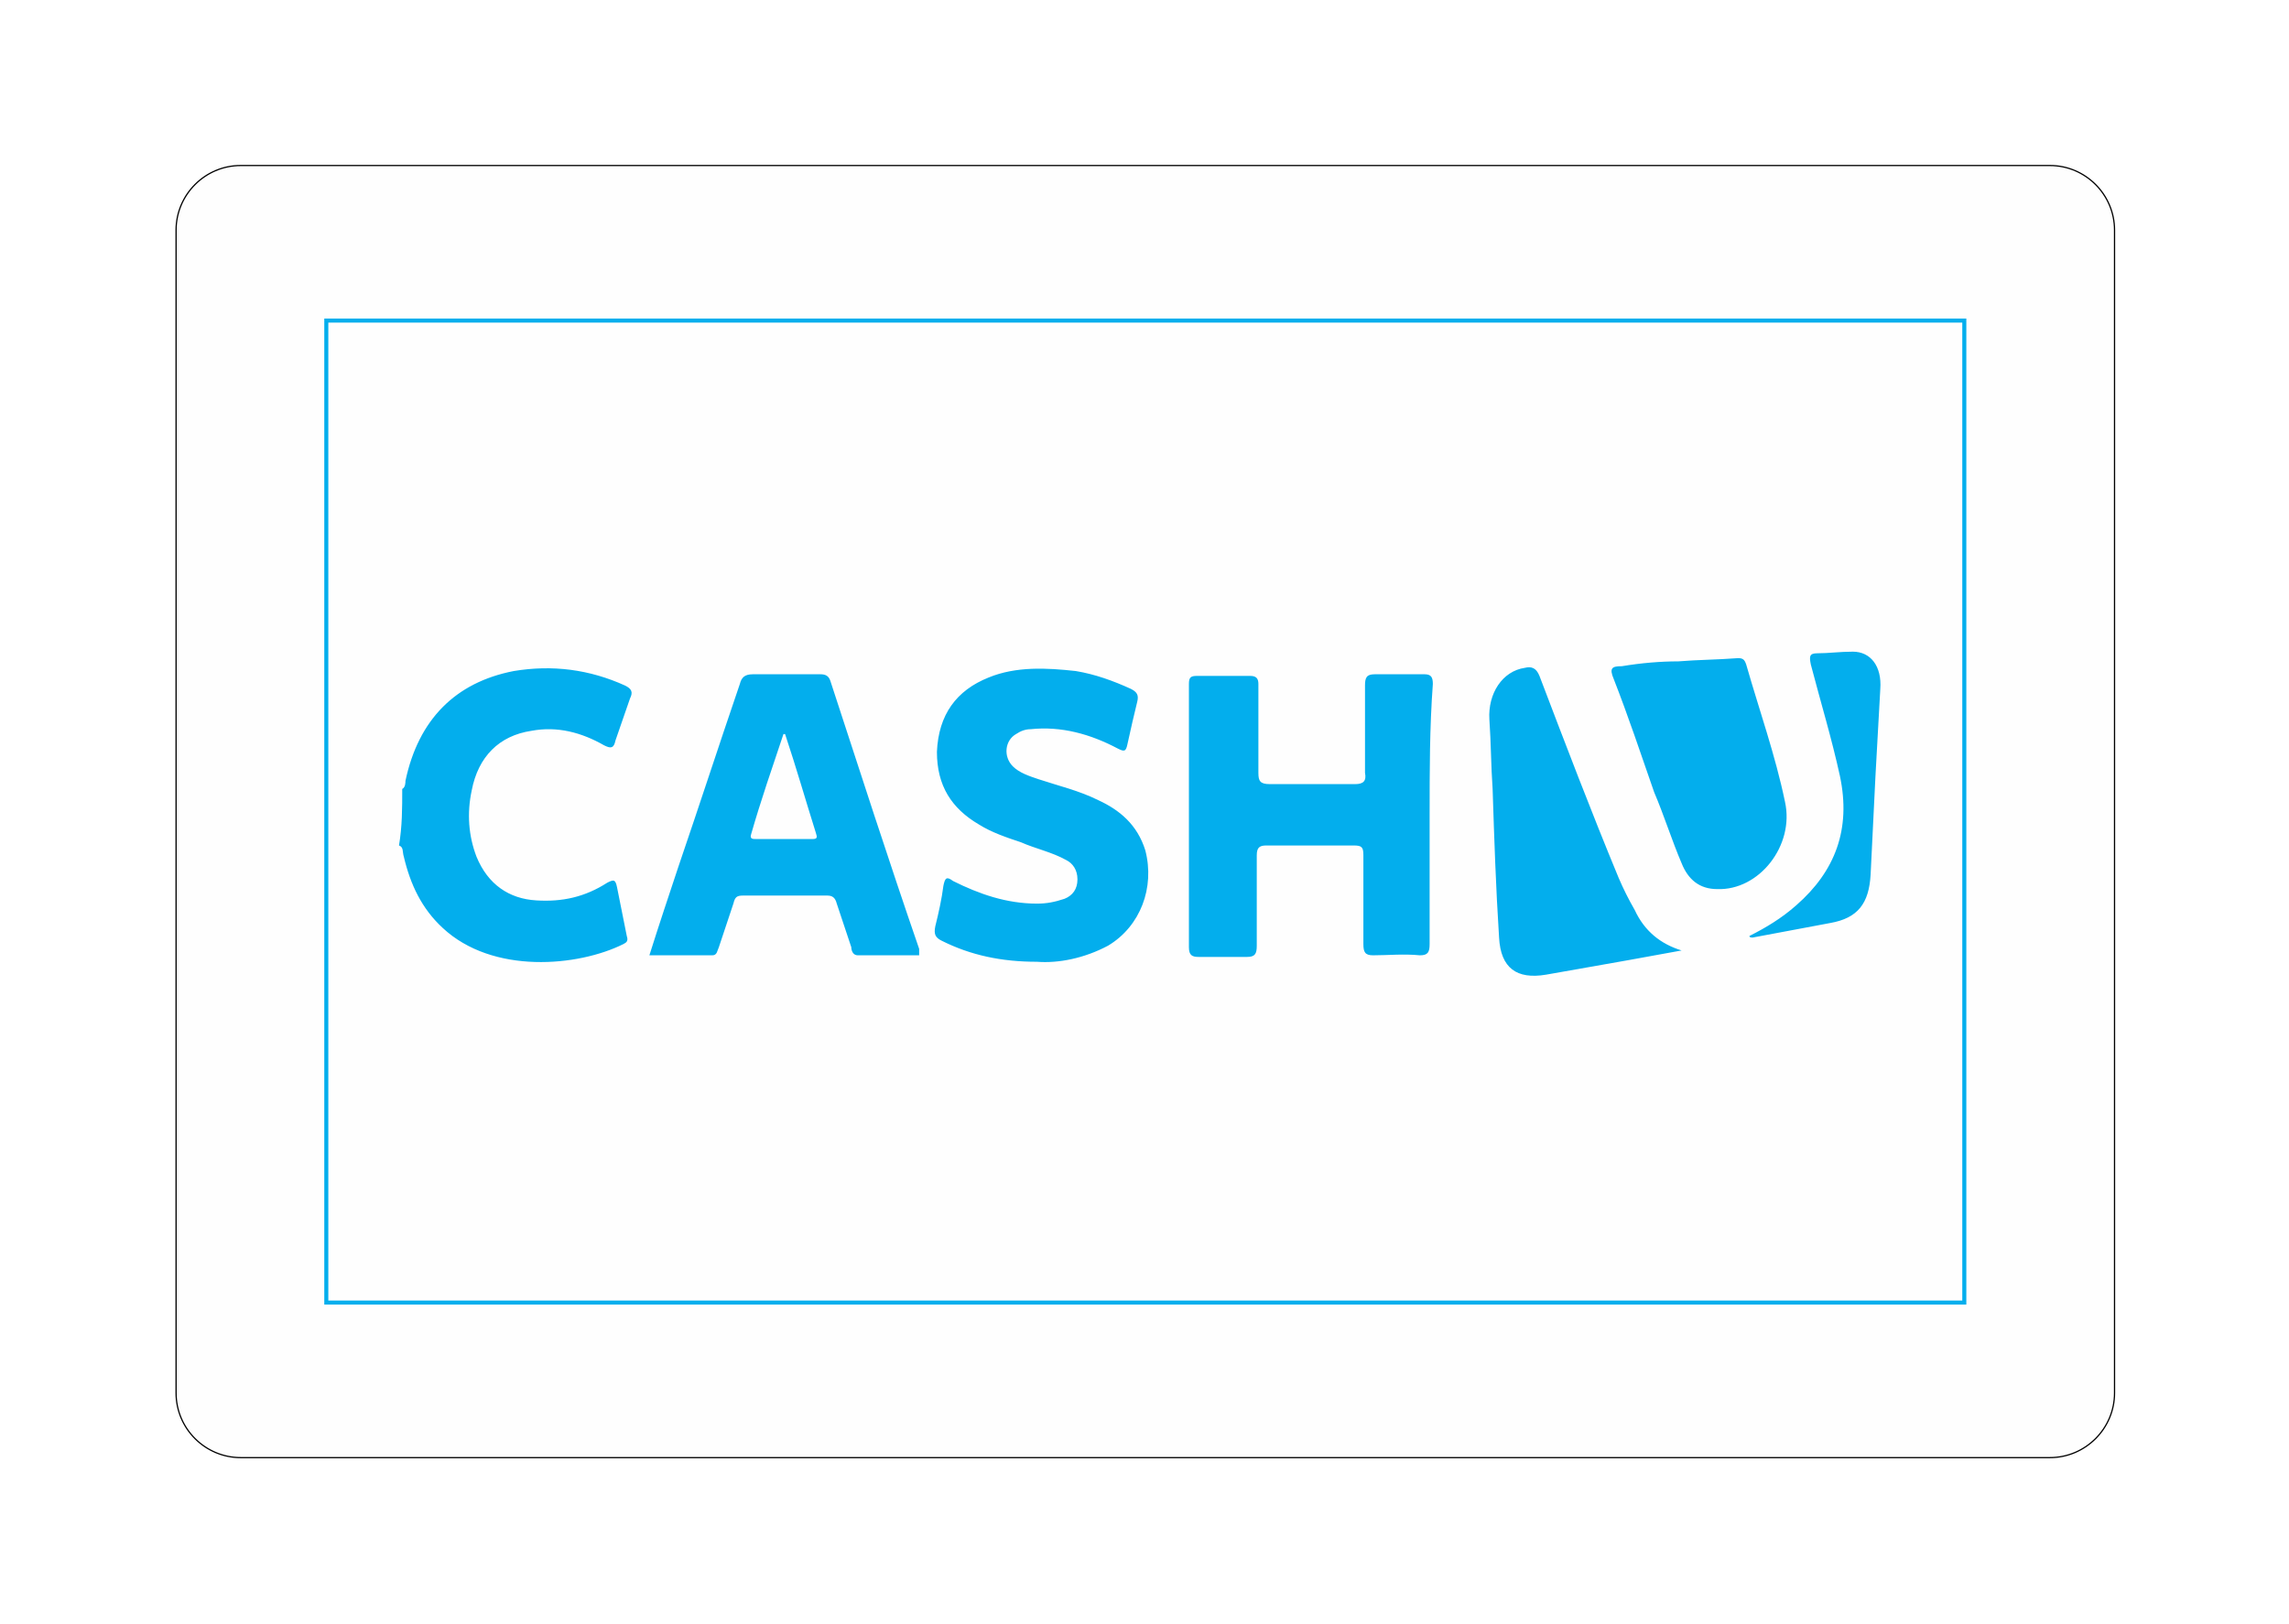
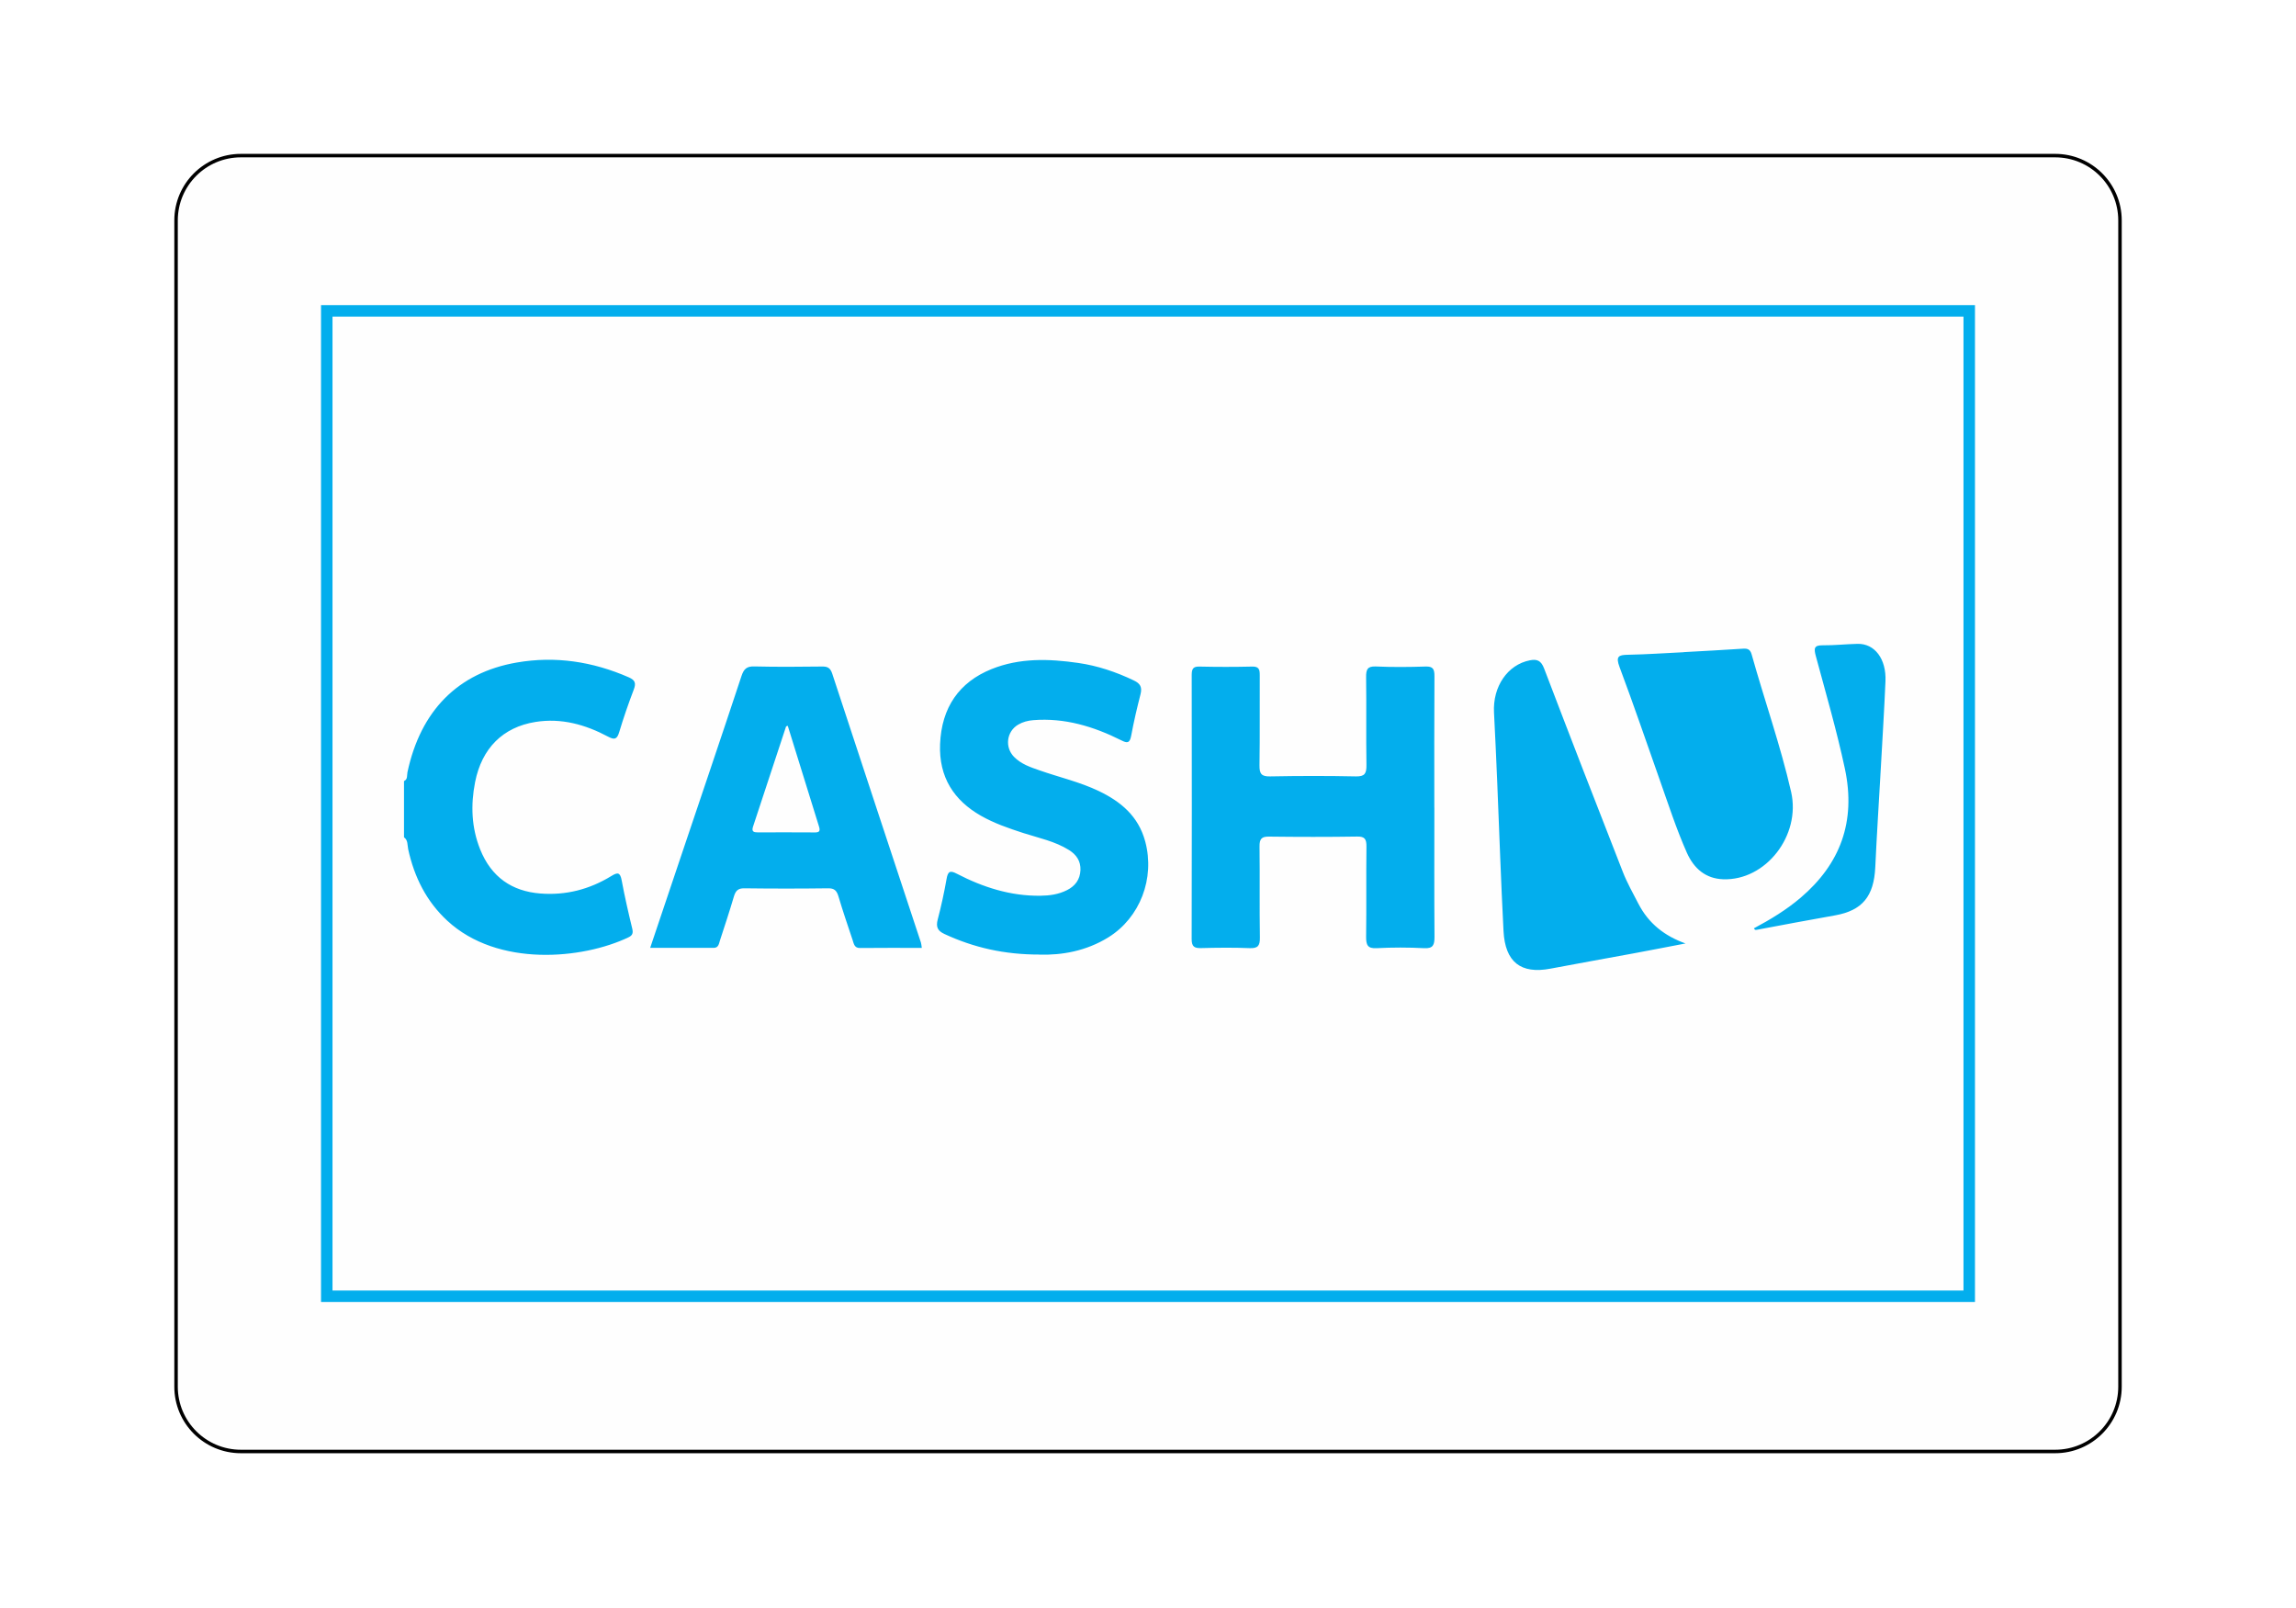
- <svg xmlns="http://www.w3.org/2000/svg" version="1.1" id="Ebene_1" x="0px" y="0px" viewBox="0 0 141.7 99.2" style="enable-background:new 0 0 141.7 99.2;" xml:space="preserve" width="141" height="100">
+ <svg xmlns="http://www.w3.org/2000/svg" xml:space="preserve" width="50mm" height="35mm" style="shape-rendering:geometricPrecision; text-rendering:geometricPrecision; image-rendering:optimizeQuality; fill-rule:evenodd; clip-rule:evenodd" viewBox="0 0 50 35">
+   <defs>
+     <style type="text/css">
+    
+     .str0 {stroke:black;stroke-width:0.076}
+     .str1 {stroke:#03AEED;stroke-width:0.25}
+     .fil2 {fill:none}
+     .fil0 {fill:#FEFEFE;fill-rule:nonzero}
+     .fil1 {fill:#03AEED;fill-rule:nonzero}
+    
+   </style>
+   </defs>
  <g id="Layer_x0020_1">
-     <path style="fill:#FEFEFE;stroke:#000000;stroke-width:7.620000e-02;" d="M14.9,9.6h112c2.2,0,4,1.8,4,4v72c0,2.2-1.8,4-4,4h-112c-2.2,0-4-1.8-4-4v-72C10.9,11.4,12.7,9.6,14.9,9.6z" />
+     <path class="fil0 str0" d="M5.245 3.389l39.511 0c0.779,0 1.411,0.632 1.411,1.411l0 25.4c0,0.779 -0.632,1.411 -1.411,1.411l-39.511 0c-0.779,0 -1.411,-0.632 -1.411,-1.411l0 -25.4c0,-0.779 0.632,-1.411 1.411,-1.411z" />
    <g id="_493931304">
-       <path id="_301275448" style="fill:#03AEED;" d="M24.9,48.2c0.2-0.1,0.2-0.4,0.2-0.5c0.8-3.8,3.1-6.1,6.7-6.8c2.4-0.4,4.7-0.1,6.9,0.9    c0.4,0.2,0.5,0.4,0.3,0.8c-0.3,0.9-0.6,1.7-0.9,2.6c-0.1,0.5-0.3,0.5-0.7,0.3c-1.4-0.8-2.9-1.2-4.5-0.9c-2,0.3-3.3,1.6-3.7,3.7    c-0.3,1.4-0.2,2.8,0.3,4.1c0.7,1.7,2,2.6,3.7,2.7c1.6,0.1,3-0.2,4.4-1.1c0.4-0.2,0.5-0.2,0.6,0.3c0.2,1,0.4,2,0.6,3    c0.1,0.3,0,0.4-0.2,0.5c-2.8,1.4-8.1,1.9-11.2-1c-1.3-1.2-2-2.7-2.4-4.4c-0.1-0.3,0-0.6-0.3-0.7C24.9,50.5,24.9,49.4,24.9,48.2    L24.9,48.2z M88.5,49.8c0,2.7,0,5.3,0,8c0,0.5-0.1,0.7-0.6,0.7c-1-0.1-2,0-2.9,0c-0.5,0-0.6-0.2-0.6-0.7c0-1.8,0-3.7,0-5.5    c0-0.5-0.1-0.6-0.6-0.6c-1.8,0-3.6,0-5.4,0c-0.4,0-0.6,0.1-0.6,0.6c0,1.9,0,3.7,0,5.6c0,0.5-0.1,0.7-0.6,0.7c-1,0-2,0-3,0    c-0.4,0-0.6-0.1-0.6-0.6c0-5.4,0-10.9,0-16.3c0-0.4,0.1-0.5,0.5-0.5c1.1,0,2.2,0,3.3,0c0.4,0,0.5,0.2,0.5,0.5c0,1.8,0,3.7,0,5.5    c0,0.5,0.1,0.7,0.7,0.7c1.8,0,3.5,0,5.3,0c0.5,0,0.7-0.2,0.6-0.7c0-1.8,0-3.6,0-5.4c0-0.5,0.1-0.7,0.6-0.7c1,0,2.1,0,3.1,0    c0.4,0,0.5,0.2,0.5,0.6C88.5,44.4,88.5,47.1,88.5,49.8z M56.9,58.5c-1.3,0-2.6,0-3.8,0c-0.3,0-0.4-0.3-0.4-0.5    c-0.3-0.9-0.6-1.8-0.9-2.7c-0.1-0.4-0.3-0.5-0.6-0.5c-1.7,0-3.5,0-5.2,0c-0.4,0-0.5,0.1-0.6,0.5c-0.3,0.9-0.6,1.8-0.9,2.7    c-0.1,0.2-0.1,0.5-0.4,0.5c-1.3,0-2.6,0-3.9,0c0.6-1.9,1.2-3.7,1.8-5.5c1.3-3.8,2.5-7.5,3.8-11.3c0.1-0.4,0.3-0.6,0.8-0.6    c1.4,0,2.8,0,4.2,0c0.3,0,0.5,0.1,0.6,0.4c1.8,5.5,3.6,11.1,5.5,16.6C56.9,58.3,56.9,58.4,56.9,58.5L56.9,58.5z M48.6,44.8    L48.6,44.8c-0.1,0-0.1,0-0.1,0c-0.7,2.1-1.4,4.1-2,6.2c-0.1,0.3,0.1,0.3,0.3,0.3c1.2,0,2.4,0,3.5,0c0.3,0,0.3-0.1,0.2-0.4    C49.9,49,49.3,46.9,48.6,44.8z M64.2,58.9c-2.2,0-4.1-0.4-5.9-1.3c-0.4-0.2-0.5-0.4-0.4-0.9c0.2-0.8,0.4-1.7,0.5-2.5    c0.1-0.5,0.2-0.6,0.6-0.3c1.6,0.8,3.3,1.4,5.2,1.4c0.6,0,1.1-0.1,1.7-0.3c0.5-0.2,0.8-0.6,0.8-1.2c0-0.6-0.3-1-0.7-1.2    c-0.9-0.5-1.9-0.7-2.8-1.1c-0.9-0.3-1.8-0.6-2.6-1.1C58.9,49.4,58,48,58,45.9c0.1-2.3,1.2-3.8,3.2-4.6c1.7-0.7,3.6-0.6,5.4-0.4    c1.2,0.2,2.3,0.6,3.4,1.1c0.4,0.2,0.5,0.4,0.4,0.8c-0.2,0.8-0.4,1.7-0.6,2.6c-0.1,0.5-0.2,0.5-0.6,0.3c-1.7-0.9-3.5-1.4-5.4-1.2    c-0.3,0-0.6,0.1-0.9,0.3c-0.7,0.4-0.8,1.4-0.2,2c0.4,0.4,1,0.6,1.6,0.8c1.2,0.4,2.5,0.7,3.7,1.3c1.3,0.6,2.4,1.5,2.9,3.1    c0.6,2.3-0.3,4.7-2.3,5.9C67.1,58.7,65.5,59,64.2,58.9z M104.1,58.2c-1.1,0.2-2.2,0.4-3.3,0.6c-1.7,0.3-3.4,0.6-5.1,0.9    c-1.8,0.3-2.8-0.4-2.9-2.3c-0.2-3.1-0.3-6.1-0.4-9.2c-0.1-1.4-0.1-2.9-0.2-4.3c-0.1-1.6,0.8-3,2.2-3.2c0.4-0.1,0.7,0,0.9,0.5    c1.6,4.2,3.2,8.4,4.9,12.5c0.3,0.7,0.6,1.3,1,2C101.8,57,102.8,57.8,104.1,58.2z M103.9,40.3c1.2-0.1,2.4-0.1,3.7-0.2    c0.3,0,0.4,0.1,0.5,0.4c0.8,2.8,1.8,5.6,2.4,8.5c0.6,2.7-1.6,5.5-4.2,5.4c-1.1,0-1.8-0.6-2.2-1.6c-0.6-1.4-1.1-3-1.7-4.4    c-0.8-2.3-1.6-4.7-2.5-7c-0.3-0.7-0.1-0.8,0.5-0.8C101.6,40.4,102.8,40.3,103.9,40.3C103.9,40.3,103.9,40.3,103.9,40.3z     M108.3,57.3c1-0.5,2-1.1,2.9-1.9c2.4-2.1,3.4-4.7,2.7-8c-0.5-2.3-1.2-4.6-1.8-6.9c-0.1-0.5-0.1-0.7,0.4-0.7    c0.7,0,1.4-0.1,2.2-0.1c1.1,0,1.8,0.9,1.7,2.3c-0.1,1.8-0.2,3.6-0.3,5.4c-0.1,2-0.2,4.1-0.3,6.1c-0.1,1.8-0.8,2.7-2.5,3    c-1.6,0.3-3.2,0.6-4.8,0.9C108.4,57.4,108.3,57.4,108.3,57.3L108.3,57.3z" />
-       <rect id="_301275184" x="20.2" y="19.2" style="fill:none;stroke:#03AEED;stroke-width:0.25;" width="101.4" height="60.8" />
+       <path id="_301275448" class="fil1" d="M8.799 17.01c0.084,-0.037 0.06,-0.126 0.074,-0.191 0.285,-1.339 1.098,-2.168 2.379,-2.39 0.841,-0.146 1.654,-0.022 2.441,0.322 0.141,0.062 0.162,0.129 0.106,0.274 -0.115,0.302 -0.221,0.608 -0.314,0.918 -0.048,0.16 -0.103,0.174 -0.241,0.101 -0.497,-0.265 -1.021,-0.411 -1.583,-0.321 -0.708,0.113 -1.169,0.572 -1.315,1.311 -0.098,0.498 -0.079,0.991 0.11,1.463 0.243,0.607 0.694,0.913 1.308,0.962 0.554,0.044 1.071,-0.087 1.55,-0.381 0.135,-0.083 0.192,-0.084 0.225,0.098 0.065,0.351 0.145,0.699 0.229,1.046 0.024,0.099 0.006,0.149 -0.08,0.191 -0.997,0.477 -2.846,0.657 -3.946,-0.36 -0.452,-0.418 -0.719,-0.945 -0.853,-1.558 -0.019,-0.09 -0.002,-0.197 -0.091,-0.26 0,-0.408 0,-0.816 0,-1.223zm22.437 0.576c0,0.937 -0.004,1.875 0.003,2.812 0.001,0.181 -0.029,0.262 -0.224,0.252 -0.346,-0.018 -0.694,-0.018 -1.039,-0 -0.193,0.01 -0.228,-0.069 -0.226,-0.252 0.009,-0.652 -0.001,-1.304 0.007,-1.956 0.002,-0.165 -0.033,-0.226 -0.201,-0.223 -0.639,0.01 -1.278,0.009 -1.918,0.001 -0.159,-0.002 -0.211,0.043 -0.209,0.217 0.009,0.66 -0.003,1.321 0.008,1.98 0.003,0.185 -0.048,0.238 -0.221,0.232 -0.354,-0.014 -0.709,-0.01 -1.063,-0.001 -0.142,0.003 -0.203,-0.029 -0.202,-0.199 0.005,-1.915 0.004,-3.831 0.001,-5.746 -0,-0.132 0.027,-0.189 0.165,-0.186 0.385,0.009 0.77,0.009 1.155,0 0.142,-0.003 0.163,0.062 0.162,0.19 -0.004,0.652 0.005,1.304 -0.006,1.956 -0.003,0.192 0.045,0.25 0.231,0.246 0.624,-0.012 1.248,-0.013 1.871,0 0.19,0.004 0.23,-0.064 0.227,-0.249 -0.01,-0.636 0.002,-1.272 -0.007,-1.907 -0.003,-0.174 0.029,-0.246 0.212,-0.238 0.361,0.016 0.724,0.013 1.086,0.001 0.158,-0.005 0.191,0.056 0.19,0.21 -0.006,0.954 -0.003,1.907 -0.003,2.861zm-11.163 3.058c-0.457,0 -0.902,-0.003 -1.348,0.002 -0.12,0.001 -0.131,-0.093 -0.158,-0.174 -0.105,-0.315 -0.213,-0.629 -0.307,-0.947 -0.038,-0.129 -0.091,-0.181 -0.225,-0.179 -0.609,0.008 -1.217,0.008 -1.826,-0 -0.135,-0.002 -0.189,0.052 -0.227,0.179 -0.094,0.319 -0.198,0.634 -0.301,0.949 -0.024,0.073 -0.031,0.169 -0.137,0.169 -0.452,0.001 -0.905,0 -1.385,0 0.225,-0.668 0.438,-1.304 0.652,-1.939 0.447,-1.327 0.897,-2.653 1.337,-3.983 0.052,-0.158 0.119,-0.211 0.278,-0.207 0.493,0.012 0.986,0.008 1.479,0.002 0.116,-0.002 0.177,0.03 0.218,0.154 0.641,1.954 1.288,3.905 1.932,5.858 0.01,0.029 0.01,0.061 0.019,0.116zm-2.918 -4.837l0 0c-0.024,0.009 -0.036,0.01 -0.037,0.015 -0.24,0.728 -0.48,1.456 -0.72,2.183 -0.036,0.109 0.02,0.123 0.103,0.123 0.415,-0.001 0.831,-0.002 1.246,0.001 0.097,0.001 0.119,-0.032 0.088,-0.13 -0.228,-0.73 -0.454,-1.461 -0.68,-2.192zm5.484 4.982c-0.77,0.001 -1.433,-0.152 -2.07,-0.447 -0.148,-0.069 -0.192,-0.15 -0.148,-0.318 0.076,-0.29 0.14,-0.584 0.192,-0.879 0.029,-0.167 0.074,-0.195 0.223,-0.117 0.572,0.297 1.173,0.488 1.819,0.48 0.202,-0.002 0.398,-0.029 0.583,-0.123 0.173,-0.088 0.282,-0.226 0.291,-0.434 0.008,-0.2 -0.09,-0.338 -0.247,-0.437 -0.309,-0.194 -0.661,-0.263 -0.998,-0.372 -0.317,-0.103 -0.631,-0.21 -0.924,-0.377 -0.586,-0.335 -0.916,-0.838 -0.888,-1.558 0.032,-0.8 0.416,-1.35 1.118,-1.634 0.614,-0.248 1.253,-0.227 1.891,-0.135 0.422,0.061 0.824,0.196 1.212,0.382 0.136,0.065 0.184,0.142 0.144,0.3 -0.076,0.298 -0.147,0.599 -0.203,0.902 -0.031,0.167 -0.087,0.166 -0.214,0.102 -0.606,-0.304 -1.237,-0.494 -1.917,-0.44 -0.118,0.009 -0.229,0.038 -0.331,0.098 -0.252,0.148 -0.296,0.492 -0.088,0.703 0.155,0.157 0.355,0.223 0.553,0.292 0.43,0.151 0.877,0.252 1.292,0.451 0.472,0.226 0.862,0.542 1.011,1.1 0.215,0.802 -0.114,1.657 -0.8,2.084 -0.488,0.303 -1.022,0.393 -1.502,0.378zm14.068 -0.242c-0.383,0.073 -0.765,0.148 -1.148,0.219 -0.598,0.111 -1.197,0.216 -1.795,0.33 -0.643,0.122 -0.987,-0.14 -1.022,-0.821 -0.056,-1.081 -0.092,-2.164 -0.137,-3.245 -0.021,-0.504 -0.044,-1.008 -0.07,-1.512 -0.03,-0.567 0.297,-1.042 0.779,-1.137 0.158,-0.031 0.246,0.003 0.313,0.18 0.564,1.479 1.136,2.954 1.713,4.427 0.094,0.24 0.221,0.465 0.339,0.693 0.225,0.436 0.575,0.705 1.028,0.867zm-0.037 -6.345c0.431,-0.024 0.862,-0.046 1.292,-0.075 0.101,-0.007 0.154,0.02 0.184,0.127 0.28,0.999 0.627,1.978 0.859,2.991 0.218,0.952 -0.554,1.939 -1.482,1.904 -0.374,-0.014 -0.633,-0.227 -0.79,-0.582 -0.226,-0.51 -0.398,-1.042 -0.584,-1.568 -0.291,-0.824 -0.573,-1.652 -0.879,-2.469 -0.089,-0.238 -0.022,-0.266 0.178,-0.27 0.408,-0.008 0.816,-0.036 1.223,-0.056 0,-0.001 -0,-0.001 -0,-0.002zm1.524 6.016c0.358,-0.191 0.708,-0.402 1.021,-0.669 0.856,-0.731 1.209,-1.65 0.96,-2.813 -0.177,-0.827 -0.413,-1.636 -0.632,-2.449 -0.045,-0.167 -0.038,-0.235 0.147,-0.233 0.254,0.002 0.508,-0.026 0.762,-0.032 0.373,-0.008 0.628,0.327 0.608,0.813 -0.027,0.635 -0.067,1.269 -0.102,1.903 -0.04,0.716 -0.087,1.431 -0.12,2.147 -0.03,0.638 -0.282,0.945 -0.879,1.051 -0.561,0.099 -1.122,0.205 -1.682,0.31 -0.032,0.006 -0.058,0.019 -0.081,-0.028z" />
+       <rect id="_301275184" class="fil2 str1" x="7.116" y="6.77" width="35.768" height="21.461" />
    </g>
  </g>
</svg>
